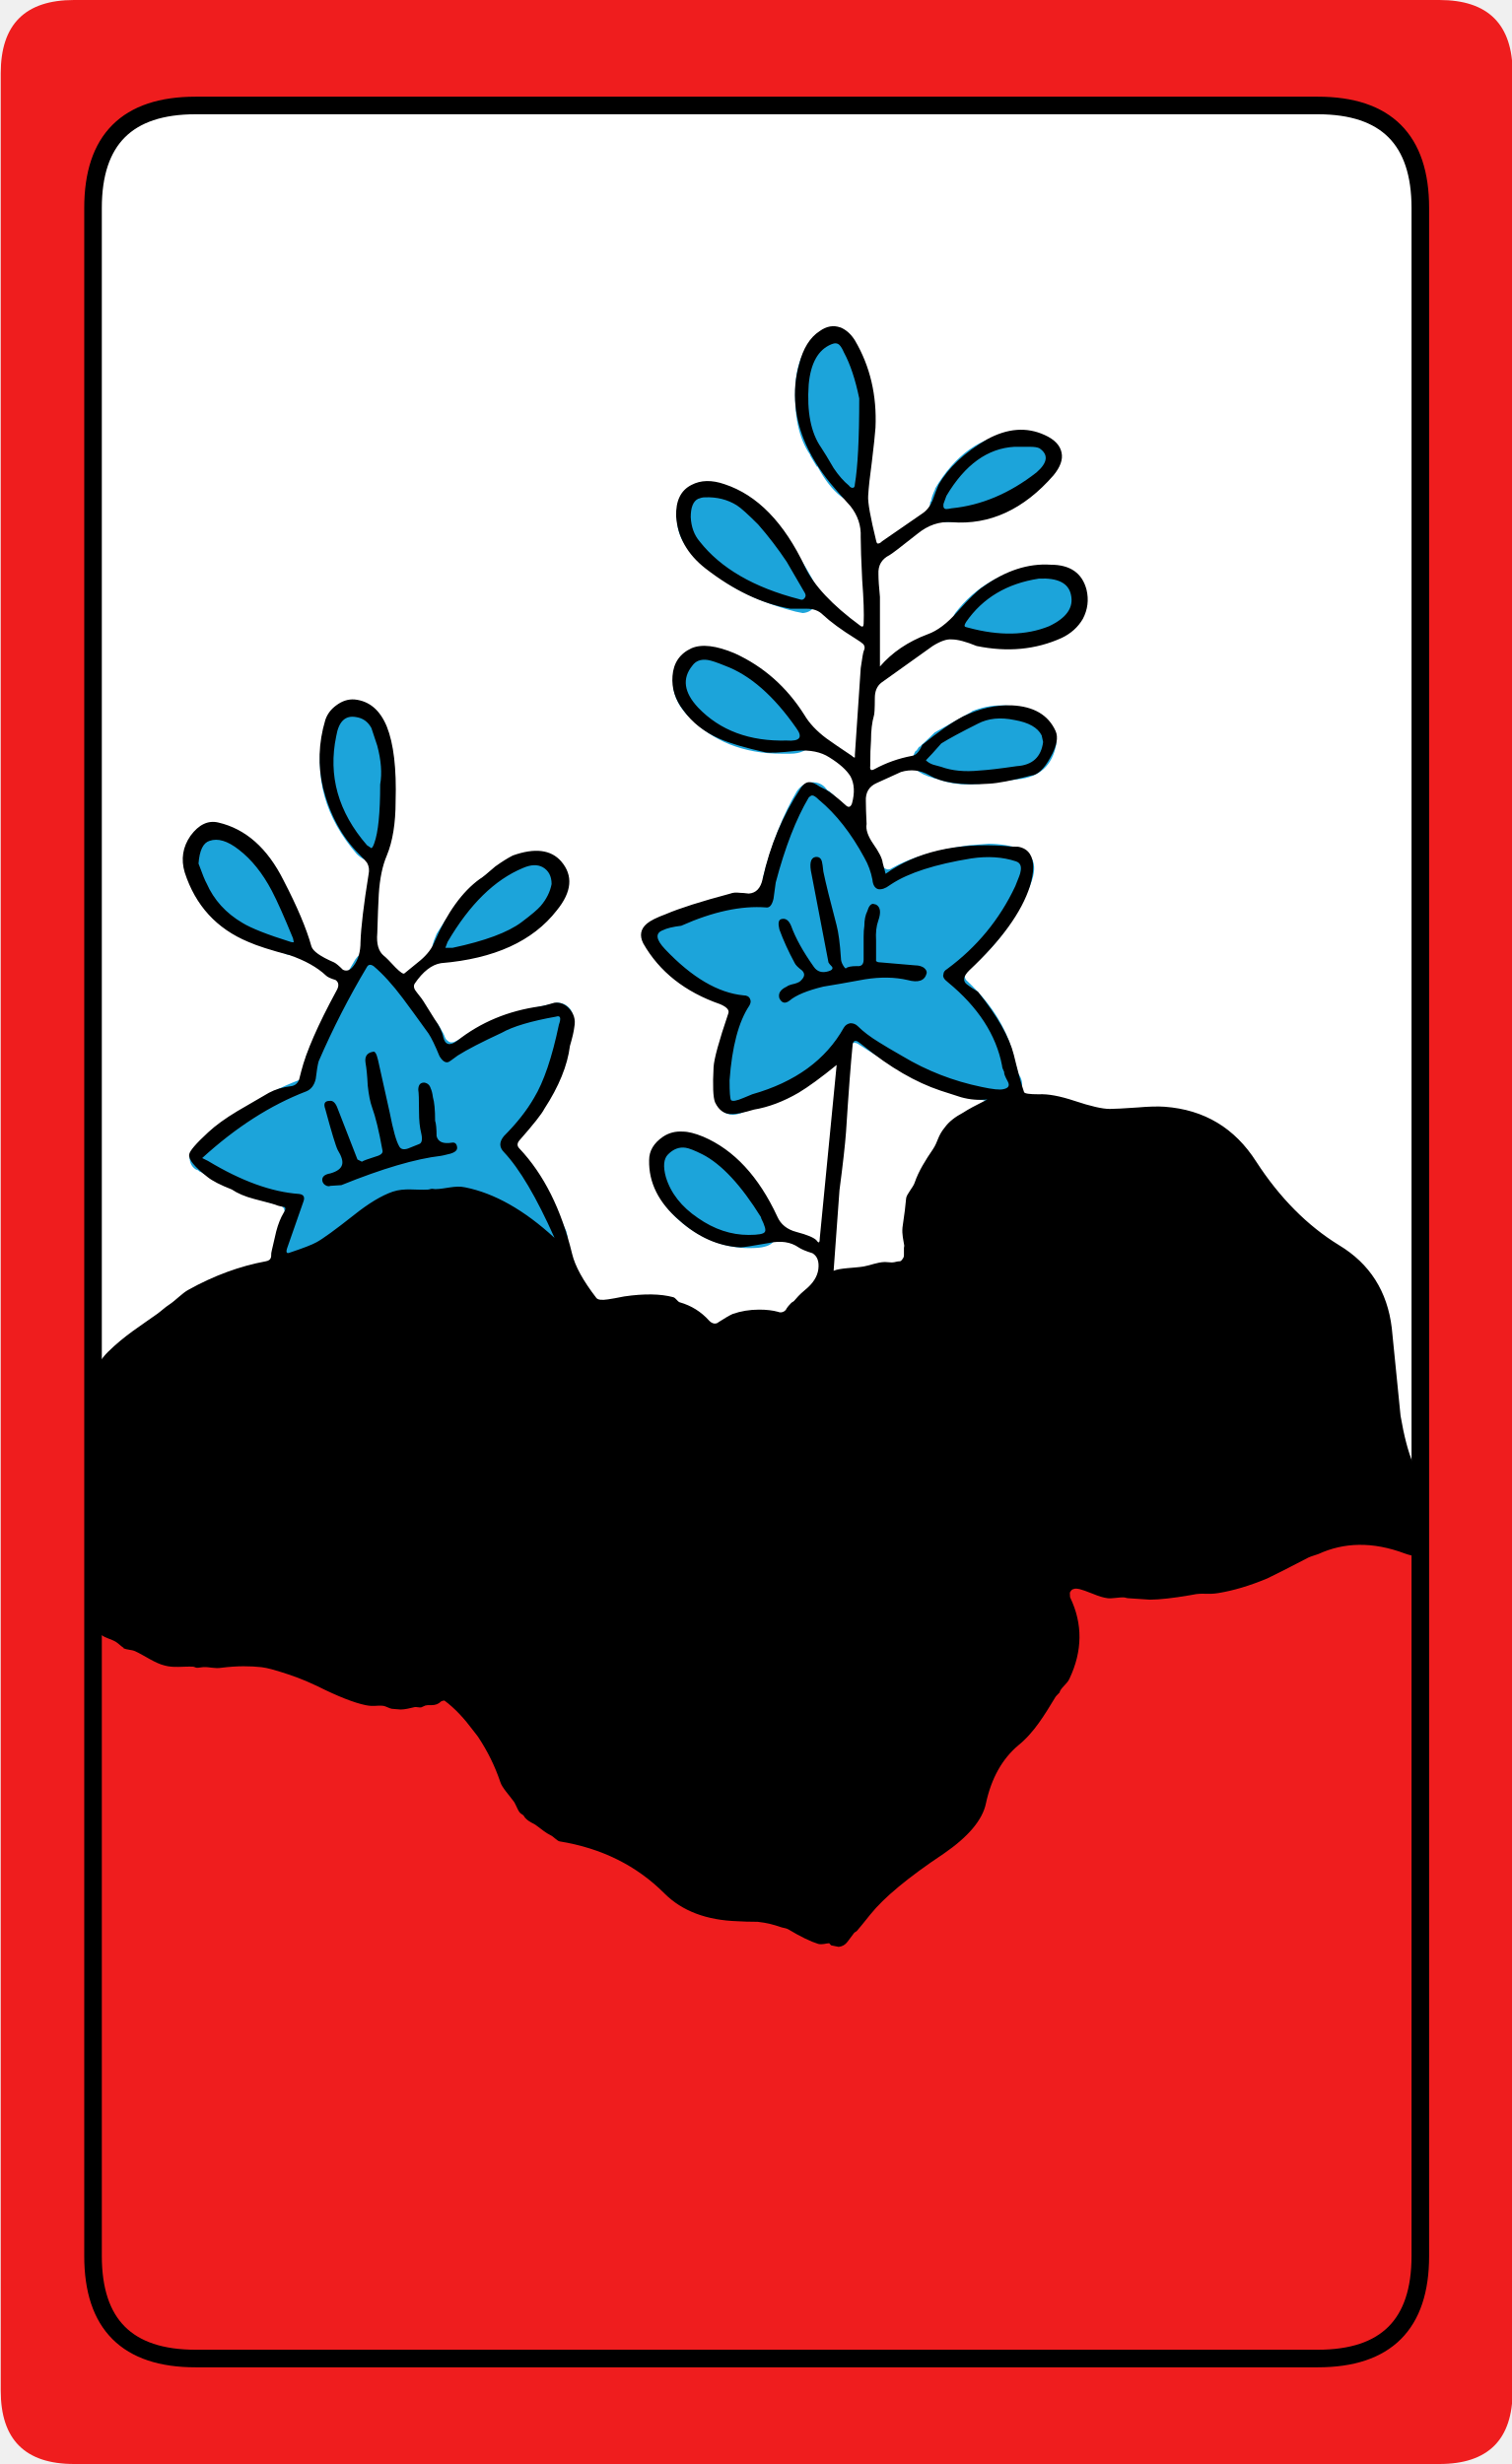
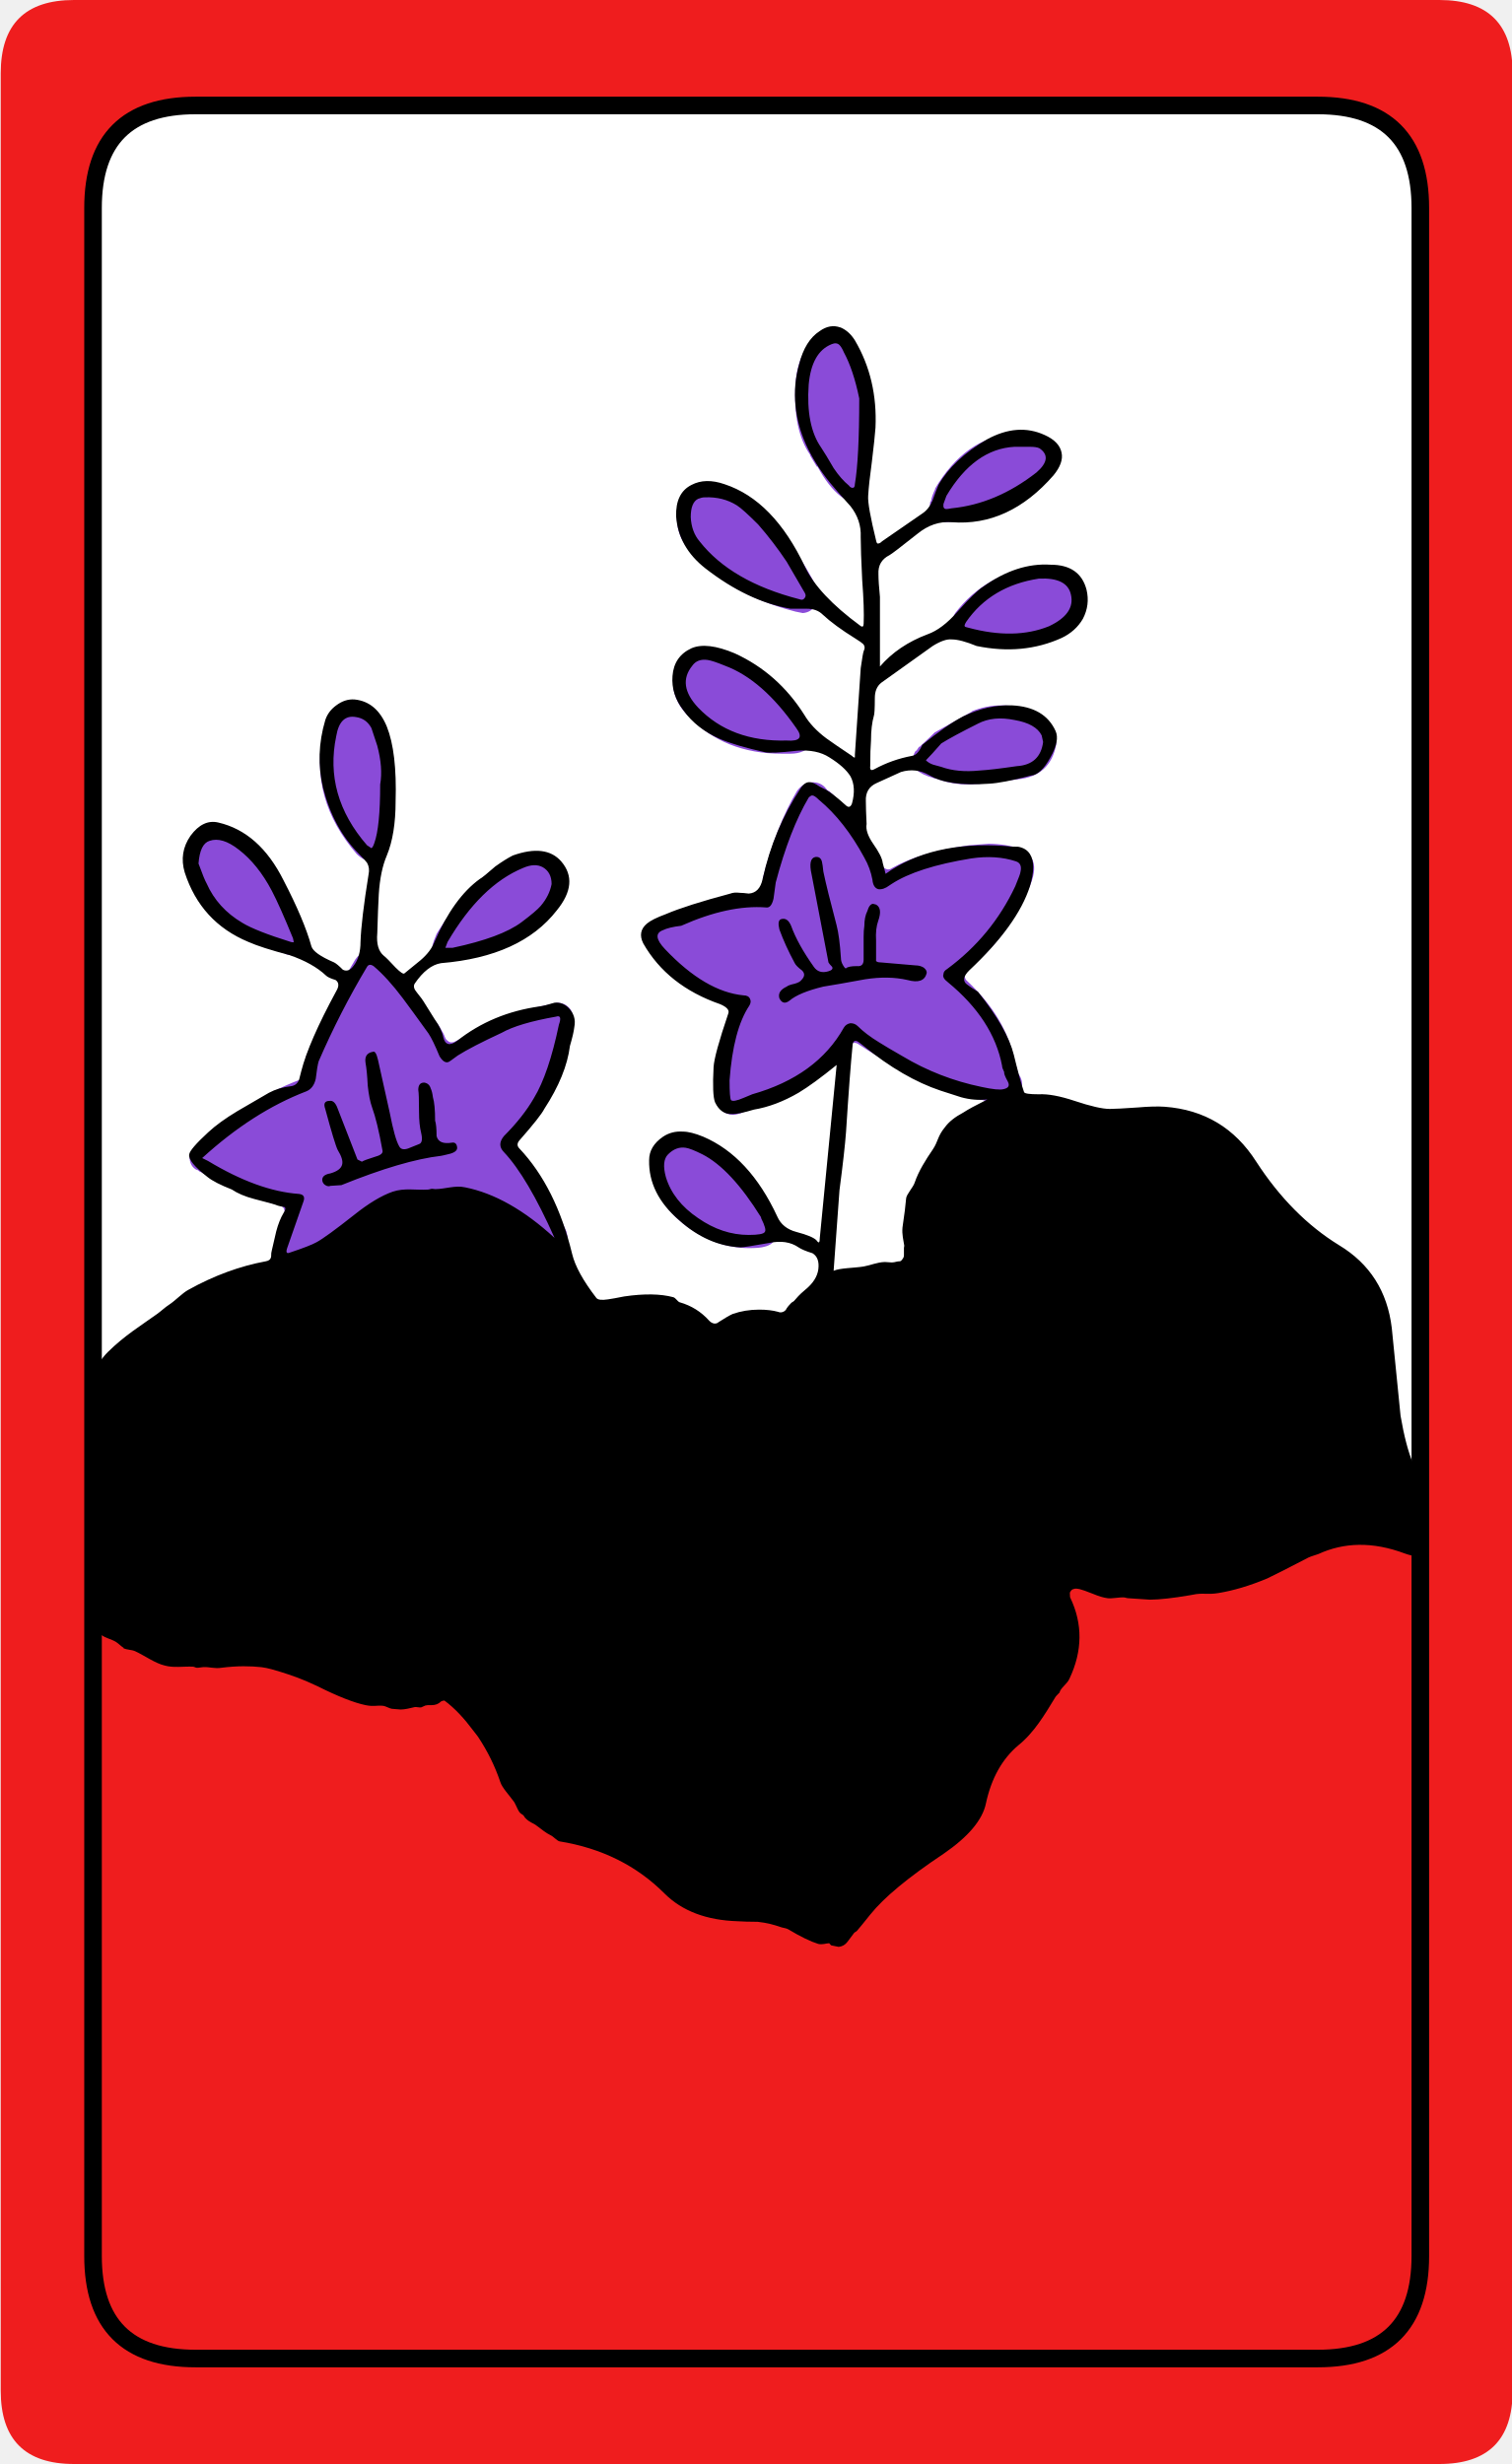
<svg xmlns="http://www.w3.org/2000/svg" width="103.2" height="168.2" preserveAspectRatio="none" version="1.1" viewBox="0 0 103.2 168.2">
  <path d="m13.301 7.199c-4.667 0-7 2.333-7 7v139.8c0 4.667 2.333 7 7 7h76.6c4.667 0 7-2.333 7-7v-139.8c0-4.667-2.333-7-7-7z" fill="#fff" />
-   <path d="m44.551 80.6c0.424 1.29 1.257 2.373 2.5 3.25 1.296 0.893 2.647 1.343 4.05 1.35 0.51 3e-3 0.877-0.03 1.1-0.1 0.35-0.084 0.6-0.267 0.75-0.55 0.113-0.297 0.587-1.334-2.05-4.55-2.734-2.656-6.993-3.153-6.35 0.6zm-9.2-22.2c-2.059 0.868-3.909 2.651-5.55 5.35l-0.2 0.5c0 0.058-0.017 0.108-0.05 0.15-0.079 0.274-0.045 0.524 0.1 0.75 0.846 1.24 5.327-0.625 6.5-1.5 1.979-1.609 4.107-5.601-0.8-5.25zm-13.3-8.35c-0.63 3 0.137 5.75 2.3 8.25 0.333 0.322 0.666 0.489 1 0.5 3.034-1.281 1.123-15.963-3.3-8.75zm23.9-3.15c0.091 0.723 0.441 1.39 1.05 2 1.622 1.698 3.739 2.548 6.35 2.55h0.6c0.691 1.3e-4 1.175-0.233 1.45-0.7-2.531-5.863-8.897-8.261-9.45-3.85zm9.75-5.6c0.225-0.364 0.241-0.764 0.05-1.2-0.458-0.896-0.908-1.663-1.35-2.3-4.773-7.045-7.834-4.28-8.1-3.25-0.244 1.116-0.011 2.099 0.7 2.95h0.05c1.608 2.008 4.024 3.424 7.25 4.25l0.5 0.1c0.399-0.032 0.699-0.232 0.9-0.6v0.05m14.8 17.45c-0.159-0.353-0.443-0.619-0.85-0.8-0.644-0.226-1.361-0.342-2.15-0.35l-1.35 0.1c-2.24 0.318-3.99 0.835-5.25 1.55-0.086 0.068-0.186 0.102-0.3 0.1-0.075-7e-3 -0.158-0.041-0.25-0.1-0.063-0.05-0.113-0.116-0.15-0.2l-0.4-0.95v0.05c-0.903-1.663-1.97-3.046-3.2-4.15h-0.05c-0.053-0.037-0.103-0.087-0.15-0.15-0.234-0.304-0.55-0.454-0.95-0.45-0.423 0.01-0.773 0.21-1.05 0.6-0.928 1.545-1.712 3.545-2.35 6l0.05-0.05c-0.105 0.425-0.024 1.248-0.024 1.248-4.02 0.532-8.026 2.252-8.026 2.252-0.523 1.708 3.312 4.707 6.126 5.252 0.01 0.097-1.165 1.282-1.226 6.298 0.092 0.72 0.459 1.086 1.1 1.1 0.269-9e-3 0.586-0.109 0.95-0.3 0 0 5.132-2.059 6.9-4.4 0.072-0.101 0.172-0.168 0.3-0.2 0.135-0.025 0.252-9e-3 0.35 0.05 0.311 0.218 0.928 0.602 1.85 1.15l0.7 0.45c1.754 1.082 3.671 1.815 5.75 2.2l0.25 0.05c0.415 0.128 0.782 0.194 1.1 0.2h0.05l0.45-0.05c0.467-0.122 0.766-0.356 0.9-0.7 0.025-1.3e-4 0.042-0.017 0.05-0.05 0.187-0.378 0.153-0.761-0.1-1.15-0.063-0.067-0.096-0.15-0.1-0.25-0.01-0.108-0.076-0.325-0.2-0.65 0.01-0.017 0.01-0.034 0-0.05-0.387-1.966-1.47-3.782-3.25-5.45-0.065-0.053-0.115-0.137-0.15-0.25-0.011-0.076-0.011-0.159 0-0.25 0.052-0.099 0.119-0.182 0.2-0.25 1.755-1.402 3.105-3.169 4.05-5.3l0.05-0.15c0.024-0.016 0.041-0.033 0.05-0.05 0.384-0.822 0.484-1.472 0.3-1.95m-0.05-10.2c-0.638-0.271-1.321-0.404-2.05-0.4-0.712-2e-3 -1.395 0.131-2.05 0.4-0.016 0.026-0.033 0.042-0.05 0.05l-2.5 1.4c-0.115 0.12-0.465 0.453-1.05 1v-0.05l-0.2 0.3h-0.05c-0.145 0.233-0.212 0.467-0.2 0.7v0.05c-0.01 0.233 0.077 0.416 0.25 0.55 0.28 0.24 0.663 0.423 1.15 0.55h-0.05l0.2 0.05h0.05c0.694 0.265 1.411 0.399 2.15 0.4 0.482-3e-3 1.165-0.069 2.05-0.2h0.05c0.3-0.033 0.734-0.083 1.3-0.15 1.497-0.136 2.381-0.936 2.65-2.4-0.038-1.101-0.696-1.712-1.65-2.25m1.45-5c2.527-1.075 2.74-5.228-1.15-4.9-2.332 0.343-4.182 1.41-5.55 3.2-0.233 0.406-0.317 0.806-0.25 1.2 2.112 0.675 4.13 1.583 6.95 0.5zm-51.3 30c-0.056 0.108-0.139 0.175-0.25 0.2-2.333 0.899-4.717 2.432-7.15 4.6h0.05c-0.251 0.246-0.351 0.512-0.3 0.8 0.04 0.317 0.19 0.55 0.45 0.7 0.033 8e-3 0.049 8e-3 0.05 0l0.15 0.1 0.05 0.05h0.05c2.011 1.179 3.794 1.929 5.35 2.25 0.096 0.026 0.179 0.076 0.25 0.15 0.065 0.062 0.098 0.129 0.1 0.2 0.043 0.109 0.043 0.209 0 0.3-0.4 1.13-0.862 1.985-0.55 3.1l19.5-0.75c0.395-0.3 0.495-0.683 0.3-1.15l0.05 0.05c-1.208-2.673-2.308-4.573-3.3-5.7-0.99-0.818 2.606-3.005 3.6-8.45 0.186-0.41 0.153-0.794-0.1-1.15-0.229-0.263-0.512-0.396-0.85-0.4l-1.6 0.35-2.7 0.95-2.7 1.35c-0.079 0.046-0.179 0.063-0.3 0.05-0.079-0.014-0.162-0.064-0.25-0.15-0.059-0.051-0.109-0.135-0.15-0.25-0.021-0.094-0.154-0.344-0.4-0.75l-1.05-1.35-3.65-3.75c-0.392 0.014-0.725 0.214-1 0.6-1.264 2.102-2.381 4.302-3.35 6.6l-0.3 1.45m-7.35-12.85c1.045 2.376 3.021 3.448 6.25 4.4 0.026 0.023 0.043 0.04 0.05 0.05l0.55 0.1c1.517-0.24-0.246-3.201-1.15-5.45-3.138-4.796-7.427-3.825-5.7 0.9zm55.9-31.1c-2.187 0.178-3.97 1.445-5.35 3.8l0.05-0.05c-0.168 0.348-0.268 0.632-0.3 0.85-0.01 0.024-0.024 0.041-0.05 0.05-0.076 0.407-0.01 0.741 0.2 1 0.225 0.258 0.508 0.392 0.85 0.4h0.05l0.5-0.05c5.792-0.628 10.762-6 4.05-6zm-12.75-6.95c-1.281 0.576-1.981 1.76-2.1 3.55-0.128 2.085 0.205 3.702 1 4.85v0.05l0.45 0.75h0.05c0.488 0.897 1.004 1.563 1.55 2 0.281 0.231 0.564 0.348 0.85 0.35 1.979 0.386 2.056-12.926-1.8-11.55z" fill="#1ca4da" />
+   <path d="m44.551 80.6c0.424 1.29 1.257 2.373 2.5 3.25 1.296 0.893 2.647 1.343 4.05 1.35 0.51 3e-3 0.877-0.03 1.1-0.1 0.35-0.084 0.6-0.267 0.75-0.55 0.113-0.297 0.587-1.334-2.05-4.55-2.734-2.656-6.993-3.153-6.35 0.6zm-9.2-22.2c-2.059 0.868-3.909 2.651-5.55 5.35l-0.2 0.5c0 0.058-0.017 0.108-0.05 0.15-0.079 0.274-0.045 0.524 0.1 0.75 0.846 1.24 5.327-0.625 6.5-1.5 1.979-1.609 4.107-5.601-0.8-5.25zm-13.3-8.35c-0.63 3 0.137 5.75 2.3 8.25 0.333 0.322 0.666 0.489 1 0.5 3.034-1.281 1.123-15.963-3.3-8.75zm23.9-3.15c0.091 0.723 0.441 1.39 1.05 2 1.622 1.698 3.739 2.548 6.35 2.55h0.6c0.691 1.3e-4 1.175-0.233 1.45-0.7-2.531-5.863-8.897-8.261-9.45-3.85zm9.75-5.6c0.225-0.364 0.241-0.764 0.05-1.2-0.458-0.896-0.908-1.663-1.35-2.3-4.773-7.045-7.834-4.28-8.1-3.25-0.244 1.116-0.011 2.099 0.7 2.95h0.05c1.608 2.008 4.024 3.424 7.25 4.25l0.5 0.1c0.399-0.032 0.699-0.232 0.9-0.6v0.05m14.8 17.45c-0.159-0.353-0.443-0.619-0.85-0.8-0.644-0.226-1.361-0.342-2.15-0.35l-1.35 0.1c-2.24 0.318-3.99 0.835-5.25 1.55-0.086 0.068-0.186 0.102-0.3 0.1-0.075-7e-3 -0.158-0.041-0.25-0.1-0.063-0.05-0.113-0.116-0.15-0.2l-0.4-0.95v0.05c-0.903-1.663-1.97-3.046-3.2-4.15h-0.05c-0.053-0.037-0.103-0.087-0.15-0.15-0.234-0.304-0.55-0.454-0.95-0.45-0.423 0.01-0.773 0.21-1.05 0.6-0.928 1.545-1.712 3.545-2.35 6l0.05-0.05c-0.105 0.425-0.024 1.248-0.024 1.248-4.02 0.532-8.026 2.252-8.026 2.252-0.523 1.708 3.312 4.707 6.126 5.252 0.01 0.097-1.165 1.282-1.226 6.298 0.092 0.72 0.459 1.086 1.1 1.1 0.269-9e-3 0.586-0.109 0.95-0.3 0 0 5.132-2.059 6.9-4.4 0.072-0.101 0.172-0.168 0.3-0.2 0.135-0.025 0.252-9e-3 0.35 0.05 0.311 0.218 0.928 0.602 1.85 1.15l0.7 0.45c1.754 1.082 3.671 1.815 5.75 2.2l0.25 0.05c0.415 0.128 0.782 0.194 1.1 0.2h0.05l0.45-0.05c0.467-0.122 0.766-0.356 0.9-0.7 0.025-1.3e-4 0.042-0.017 0.05-0.05 0.187-0.378 0.153-0.761-0.1-1.15-0.063-0.067-0.096-0.15-0.1-0.25-0.01-0.108-0.076-0.325-0.2-0.65 0.01-0.017 0.01-0.034 0-0.05-0.387-1.966-1.47-3.782-3.25-5.45-0.065-0.053-0.115-0.137-0.15-0.25-0.011-0.076-0.011-0.159 0-0.25 0.052-0.099 0.119-0.182 0.2-0.25 1.755-1.402 3.105-3.169 4.05-5.3l0.05-0.15c0.024-0.016 0.041-0.033 0.05-0.05 0.384-0.822 0.484-1.472 0.3-1.95m-0.05-10.2c-0.638-0.271-1.321-0.404-2.05-0.4-0.712-2e-3 -1.395 0.131-2.05 0.4-0.016 0.026-0.033 0.042-0.05 0.05l-2.5 1.4c-0.115 0.12-0.465 0.453-1.05 1v-0.05l-0.2 0.3h-0.05c-0.145 0.233-0.212 0.467-0.2 0.7v0.05c-0.01 0.233 0.077 0.416 0.25 0.55 0.28 0.24 0.663 0.423 1.15 0.55h-0.05l0.2 0.05h0.05c0.694 0.265 1.411 0.399 2.15 0.4 0.482-3e-3 1.165-0.069 2.05-0.2h0.05c0.3-0.033 0.734-0.083 1.3-0.15 1.497-0.136 2.381-0.936 2.65-2.4-0.038-1.101-0.696-1.712-1.65-2.25m1.45-5c2.527-1.075 2.74-5.228-1.15-4.9-2.332 0.343-4.182 1.41-5.55 3.2-0.233 0.406-0.317 0.806-0.25 1.2 2.112 0.675 4.13 1.583 6.95 0.5zm-51.3 30c-0.056 0.108-0.139 0.175-0.25 0.2-2.333 0.899-4.717 2.432-7.15 4.6h0.05c-0.251 0.246-0.351 0.512-0.3 0.8 0.04 0.317 0.19 0.55 0.45 0.7 0.033 8e-3 0.049 8e-3 0.05 0l0.15 0.1 0.05 0.05h0.05c2.011 1.179 3.794 1.929 5.35 2.25 0.096 0.026 0.179 0.076 0.25 0.15 0.065 0.062 0.098 0.129 0.1 0.2 0.043 0.109 0.043 0.209 0 0.3-0.4 1.13-0.862 1.985-0.55 3.1l19.5-0.75c0.395-0.3 0.495-0.683 0.3-1.15l0.05 0.05c-1.208-2.673-2.308-4.573-3.3-5.7-0.99-0.818 2.606-3.005 3.6-8.45 0.186-0.41 0.153-0.794-0.1-1.15-0.229-0.263-0.512-0.396-0.85-0.4l-1.6 0.35-2.7 0.95-2.7 1.35c-0.079 0.046-0.179 0.063-0.3 0.05-0.079-0.014-0.162-0.064-0.25-0.15-0.059-0.051-0.109-0.135-0.15-0.25-0.021-0.094-0.154-0.344-0.4-0.75l-1.05-1.35-3.65-3.75c-0.392 0.014-0.725 0.214-1 0.6-1.264 2.102-2.381 4.302-3.35 6.6l-0.3 1.45m-7.35-12.85c1.045 2.376 3.021 3.448 6.25 4.4 0.026 0.023 0.043 0.04 0.05 0.05l0.55 0.1c1.517-0.24-0.246-3.201-1.15-5.45-3.138-4.796-7.427-3.825-5.7 0.9zm55.9-31.1c-2.187 0.178-3.97 1.445-5.35 3.8l0.05-0.05c-0.168 0.348-0.268 0.632-0.3 0.85-0.01 0.024-0.024 0.041-0.05 0.05-0.076 0.407-0.01 0.741 0.2 1 0.225 0.258 0.508 0.392 0.85 0.4h0.05l0.5-0.05c5.792-0.628 10.762-6 4.05-6zm-12.75-6.95c-1.281 0.576-1.981 1.76-2.1 3.55-0.128 2.085 0.205 3.702 1 4.85v0.05l0.45 0.75h0.05c0.488 0.897 1.004 1.563 1.55 2 0.281 0.231 0.564 0.348 0.85 0.35 1.979 0.386 2.056-12.926-1.8-11.55z" fill="#8a4bd8" />
  <path d="m2.539 108.3s-0.308 57.35-0.301 57.35h97.352l-0.701-61.75z" fill="#ef1d1e" />
  <path d="m57.352 22.35c-0.467-0.167-0.934-0.083-1.4 0.25-0.667 0.433-1.134 1.183-1.4 2.25-0.267 0.933-0.35 1.883-0.25 2.85 0.167 1.767 0.95 3.517 2.35 5.25 0.3 0.367 0.767 0.902 1.4 1.602 0.5 0.633 0.733 1.333 0.699 2.1 0 0.633 0.035 1.616 0.102 2.949 0.1 1.3 0.129 2.284 0.1 2.951 0 0.233-0.083 0.282-0.25 0.148-1.9-1.4-3.15-2.733-3.75-4-1.433-3.033-3.267-4.915-5.5-5.648-0.867-0.3-1.617-0.284-2.25 0.049-0.733 0.367-1.084 1.084-1.051 2.15 0.1 1.4 0.767 2.584 2 3.551 1.933 1.5 3.868 2.417 5.801 2.75h1.1c0.467 0 0.833 0.132 1.1 0.398 0.533 0.5 1.283 1.05 2.25 1.65 0.267 0.167 0.433 0.283 0.5 0.35 0.133 0.133 0.149 0.3 0.051 0.5-0.033 0.067-0.101 0.45-0.201 1.15l-0.398 5.9v0.199c-0.033 0.033-0.101 3e-4 -0.201-0.1-0.8-0.533-1.383-0.933-1.75-1.199-0.667-0.5-1.167-1.033-1.5-1.6-1.2-1.9-2.783-3.301-4.75-4.201-1.267-0.533-2.249-0.65-2.949-0.35-0.8 0.367-1.234 1-1.301 1.9-0.067 0.833 0.183 1.616 0.75 2.35 0.6 0.833 1.433 1.483 2.5 1.949 0.7 0.3 1.718 0.6 3.051 0.9 0.3 0.067 1.032 0.034 2.199-0.1 0.9-0.067 1.635 0.083 2.201 0.449 0.7 0.433 1.183 0.867 1.449 1.301 0.267 0.5 0.301 1.116 0.102 1.85-0.1 0.267-0.249 0.3-0.449 0.1-0.667-0.6-1.151-0.966-1.451-1.1l-0.299-0.15c-0.3-0.2-0.517-0.299-0.65-0.299-0.233-0.033-0.45 0.1-0.65 0.4-1.233 1.867-2.1 3.933-2.6 6.199-0.133 0.633-0.449 0.967-0.949 1-0.267-0.033-0.468-0.051-0.602-0.051-0.267-0.033-0.482-0.016-0.648 0.051-2 0.533-3.467 1-4.4 1.4-0.633 0.233-1.067 0.45-1.301 0.65-0.433 0.367-0.517 0.816-0.25 1.35 1.1 1.933 2.85 3.317 5.25 4.15 0.467 0.2 0.651 0.415 0.551 0.648-0.633 1.867-0.967 3.084-1 3.65-0.067 1.267-0.034 2.067 0.1 2.4 0.267 0.567 0.666 0.834 1.199 0.801 0.3 0 0.784-0.101 1.451-0.301 1-0.167 2.016-0.55 3.049-1.15 0.667-0.4 1.535-1.034 2.602-1.9l-1.15 11.801c0 0.333-0.068 0.399-0.201 0.199-0.167-0.2-0.632-0.4-1.399-0.6-0.633-0.167-1.067-0.515-1.301-1.049-1.267-2.733-2.951-4.551-5.051-5.451-0.567-0.233-1.032-0.35-1.399-0.35-0.5-0.033-0.952 0.083-1.351 0.35-0.633 0.433-0.949 0.966-0.949 1.6-0.033 1.533 0.651 2.902 2.051 4.102 1.3 1.167 2.699 1.783 4.199 1.85 0.167 0 0.816-0.101 1.949-0.301 0.8-0.167 1.467-0.066 2 0.301 0.2 0.133 0.518 0.267 0.951 0.4 0.333 0.2 0.467 0.566 0.4 1.1-0.067 0.5-0.367 0.967-0.9 1.4-0.414 0.345-0.568 0.542-0.76 0.76-0.058 0.059-0.137 0.078-0.193 0.139-0.148 0.152-0.247 0.27-0.299 0.352-0.054 0.123-0.137 0.207-0.25 0.25-0.115 0.052-0.231 0.052-0.35 0-0.359-0.1-0.793-0.15-1.301-0.15-0.637 2e-3 -1.238 0.101-1.801 0.299-0.224 0.103-0.54 0.287-0.949 0.551-0.081 0.076-0.182 0.109-0.301 0.1-0.128-0.019-0.244-0.085-0.35-0.199-0.546-0.608-1.213-1.025-2-1.25 0-6.4e-4 -0.01 6.4e-4 -0.01 0-0.171-0.076-0.257-0.294-0.439-0.35-0.867-0.233-1.983-0.251-3.35-0.051-0.5 0.1-0.868 0.166-1.102 0.199-0.433 0.067-0.699 0.034-0.799-0.1-0.9-1.167-1.45-2.167-1.65-3-0.733-3.033-1.933-5.433-3.6-7.199-0.167-0.167-0.167-0.351 0-0.551 0.967-1.1 1.532-1.817 1.699-2.15 1-1.533 1.583-2.966 1.75-4.299 0.167-0.567 0.268-1.001 0.301-1.301 0.1-0.5-0.034-0.932-0.4-1.299-0.267-0.267-0.583-0.385-0.949-0.352-0.433 0.133-0.767 0.217-1 0.25-2.167 0.3-4.05 1.085-5.65 2.352-0.5 0.367-0.818 0.283-0.951-0.25-0.067-0.367-0.266-0.783-0.6-1.25-0.4-0.633-0.65-1.034-0.75-1.201-0.033-0.067-0.182-0.266-0.449-0.6-0.2-0.233-0.25-0.433-0.15-0.6 0.567-0.833 1.167-1.3 1.801-1.4 3.633-0.3 6.265-1.5 7.898-3.6 1.033-1.267 1.134-2.383 0.301-3.35-0.7-0.8-1.801-0.934-3.301-0.4-0.333 0.167-0.733 0.417-1.199 0.75-0.567 0.5-0.917 0.783-1.051 0.85-1.2 0.867-2.233 2.301-3.1 4.301-0.167 0.433-0.482 0.85-0.949 1.25-0.7 0.567-1.066 0.865-1.1 0.898-0.067 0.067-0.268-0.065-0.602-0.398-0.4-0.433-0.665-0.701-0.799-0.801-0.367-0.3-0.518-0.817-0.451-1.551 0.033-1.167 0.068-2.048 0.102-2.648 0.067-1.067 0.249-1.95 0.549-2.65 0.4-0.967 0.6-2.201 0.6-3.701 0.067-2.233-0.133-3.933-0.6-5.1-0.467-1.133-1.199-1.75-2.199-1.85-0.433-0.033-0.85 0.1-1.25 0.4-0.367 0.267-0.617 0.6-0.75 1-0.467 1.567-0.517 3.117-0.15 4.65 0.467 1.833 1.283 3.333 2.449 4.5 0.3 0.3 0.484 0.5 0.551 0.6 0.133 0.233 0.168 0.499 0.102 0.799-0.333 2.067-0.516 3.602-0.549 4.602 0 0.667-0.151 1.2-0.451 1.6-0.233 0.333-0.483 0.432-0.75 0.299-0.267-0.267-0.466-0.433-0.6-0.5-0.933-0.4-1.451-0.766-1.551-1.1-0.333-1.2-0.965-2.7-1.899-4.5-1.1-2.2-2.584-3.516-4.451-3.949-0.7-0.167-1.334 0.134-1.9 0.9-0.533 0.767-0.665 1.6-0.399 2.5 0.733 2.267 2.183 3.85 4.35 4.75 0.6 0.267 1.532 0.565 2.799 0.898 1.067 0.367 1.9 0.834 2.5 1.4 0.1 0.1 0.317 0.201 0.65 0.301 0.233 0.167 0.248 0.417 0.051 0.75-1.267 2.333-2.053 4.149-2.387 5.449l-0.154 0.6c-0.1 0.267-0.292 0.418-0.559 0.451-0.567 0.067-1.067 0.216-1.5 0.449-0.967 0.567-1.684 0.983-2.15 1.25-0.833 0.5-1.5 0.985-2 1.451-0.833 0.767-1.258 1.267-1.291 1.5-0.067 0.333 0.35 0.849 1.25 1.549 0.333 0.267 0.888 0.55 1.654 0.85 0.4 0.267 0.904 0.484 1.537 0.65 0.933 0.233 1.466 0.385 1.6 0.451 0.1 0.033 0.259 0.066 0.459 0.1 0.1 0.067 0.074 0.2-0.059 0.4-0.2 0.333-0.367 0.75-0.5 1.25-0.067 0.3-0.167 0.732-0.301 1.299-0.033 0.1-0.051 0.251-0.051 0.451-0.033 0.167-0.15 0.266-0.35 0.299-1.8 0.333-3.566 0.985-5.299 1.951-0.412 0.222-0.883 0.733-1.307 1.01-0.284 0.183-0.539 0.432-0.816 0.631-1.112 0.802-2.19 1.443-3.377 2.609-0.405 0.405-0.846 1.076-1.273 1.648h-0.031c-0.225 0.275-0.585 0.791-0.857 1.15-0.014 0.021-0.015 0.029-0.029 0.051 0 5e-3 0 6e-3 -0.017 0.012-2.091 4.207-5.383 10.504-1.894 13.338 1.767 1.6 2.984 2.633 3.65 3.1 0.343 0.249 0.676 0.281 1.018 0.49 0.141 0.085 0.396 0.338 0.529 0.41h-0.051c0.278 0.146 0.548 0.098 0.826 0.221 0.675 0.315 1.359 0.823 2.027 0.979 0.596 0.166 1.274 0.048 1.912 0.074 0.093 3e-3 0.19 0.076 0.283 0.076 0.165 9.6e-4 0.279-0.04 0.434-0.047 0.417-0.017 0.787 0.121 1.221 0.047 1.141-0.143 1.99-0.119 2.74-0.041 0.454 0.058 0.885 0.191 1.316 0.324 0.704 0.225 1.402 0.446 2.494 0.967 1.4 0.7 2.499 1.134 3.299 1.301 0.569 0.118 0.76-4e-3 1.225 0.049 0.181 0.035 0.394 0.173 0.572 0.201l0.602 0.049c0.269-4e-3 0.604-0.076 0.957-0.166 0.103-0.022 0.355 0.049 0.445 0.018 0.031-0.01 0.211-0.095 0.281-0.125l0.164-0.025c0.042-2e-3 0.079-2e-3 0.103 0h0.15c0.269 3.9e-4 0.486-0.083 0.65-0.25 0.073-0.046 0.153-0.052 0.232-0.066 0.744 0.549 1.372 1.253 1.949 2.025 0.122 0.169 0.285 0.349 0.389 0.514 0.583 0.888 1.092 1.879 1.48 3.027 0.111 0.37 0.606 0.897 0.943 1.359 0.116 0.188 0.241 0.528 0.355 0.689l0.049 0.051c0.067 0.077 0.17 0.112 0.24 0.186 0.059 0.063 0.051 0.099 0.113 0.164 0.33 0.342 0.515 0.314 0.803 0.547 0.309 0.219 0.587 0.473 0.941 0.641 0.179 0.079 0.451 0.395 0.606 0.412 2.867 0.467 5.25 1.651 7.15 3.551 1.2 1.2 2.867 1.834 5 1.9 0.313 0.026 0.833 0.034 1.371 0.039 0.651 0.072 1.119 0.204 1.541 0.352 0.167 0.064 0.39 0.074 0.537 0.158 0.833 0.5 1.517 0.833 2.051 1 0.306 0.064 0.497-0.036 0.748-0.049 0.05 0.047 0.096 0.123 0.148 0.15l0.5 0.1c0.25-0.027 0.451-0.143 0.602-0.35l0.455-0.607c0.065-0.063 0.13-0.071 0.195-0.143 0.2-0.233 0.5-0.602 0.9-1.102 0.933-1.167 2.6-2.548 5-4.148 1.7-1.167 2.667-2.318 2.9-3.451 0.367-1.7 1.099-3.016 2.199-3.949 1.093-0.875 1.812-2.105 2.551-3.316 0.057-0.087 0.195-0.197 0.248-0.283v0.049c0.037-0.06 0.032-0.118 0.066-0.178 0.172-0.311 0.482-0.491 0.633-0.822 0.9-1.9 0.917-3.749 0.053-5.549-0.017-0.017-0.015-0.22-0.023-0.334 0.041-0.082 0.092-0.159 0.174-0.217 0.102-0.045 0.201-0.062 0.299-0.051l0.176 0.025c0.177 0.042 0.462 0.141 0.926 0.326 0.4 0.167 0.733 0.266 1 0.299 0.253 0.045 0.835-0.079 1.123-0.053 0.115 8e-3 0.155 0.047 0.275 0.053l1.5 0.1c0.664-6e-3 1.565-0.105 2.701-0.299l0.443-0.08c0.6-0.073 0.842 0.036 1.508-0.07 1.033-0.167 2.15-0.5 3.35-1 0.522-0.246 1.525-0.758 2.811-1.428 0.253-0.112 0.445-0.15 0.678-0.238 1.737-0.796 3.689-0.867 5.912-0.033 1.2 0.433 2.167 0.183 2.9-0.75 0.3-0.333 0.449-0.702 0.449-1.102 0-0.533-0.283-1.033-0.85-1.5-0.833-0.733-1.484-1.665-1.951-2.799-0.333-0.8-0.616-1.883-0.85-3.25l-0.6-6c-0.3-2.5-1.5-4.384-3.6-5.65-2.167-1.333-4.05-3.233-5.65-5.699-1.467-2.3-3.55-3.55-6.25-3.75-0.467-0.033-1.083-0.018-1.85 0.049-0.967 0.067-1.6 0.1-1.9 0.1-0.5 0-1.3-0.182-2.4-0.549-1-0.333-1.816-0.484-2.449-0.451-0.633 0-0.967-0.048-1-0.148-0.167-0.467-0.401-1.317-0.701-2.551-0.3-1.2-1.116-2.634-2.449-4.301-0.333-0.2-0.583-0.367-0.75-0.5-0.3-0.233-0.25-0.549 0.15-0.949 2.2-2.067 3.584-3.983 4.15-5.75 0.3-1 0.3-1.733 0-2.199-0.167-0.267-0.434-0.433-0.801-0.5-0.4 0-0.7-0.018-0.9-0.051-3.333-0.233-6.05 0.4-8.15 1.9l-0.199-0.75c-0.033-0.3-0.25-0.734-0.65-1.301-0.367-0.533-0.516-0.983-0.449-1.35-0.033-0.667-0.051-1.184-0.051-1.551-0.033-0.6 0.217-1.017 0.75-1.25l1.648-0.75c0.667-0.2 1.3-0.132 1.9 0.201 0.867 0.533 2.233 0.733 4.1 0.6 0.633-0.033 1.585-0.217 2.852-0.551 0.467-0.033 0.916-0.45 1.35-1.25 0.433-0.767 0.55-1.365 0.35-1.799-0.5-1.1-1.5-1.683-3-1.75-1.1-0.033-2.201 0.217-3.301 0.75-0.767 0.4-1.699 1.049-2.799 1.949-0.2 0.467-0.434 0.717-0.701 0.75-0.9 0.167-1.749 0.467-2.549 0.9-0.233 0.133-0.334 0.068-0.301-0.199 0-0.767 0.019-1.35 0.053-1.75 0-0.667 0.066-1.234 0.199-1.701 0.033-0.067 0.062-0.466 0.062-1.199 0-0.467 0.149-0.817 0.449-1.051l3.5-2.5c0.533-0.333 0.968-0.483 1.301-0.449 0.4 0 0.966 0.149 1.699 0.449 2.1 0.433 4.034 0.251 5.801-0.549 0.633-0.3 1.116-0.734 1.449-1.301 0.333-0.633 0.417-1.3 0.25-2-0.3-1.133-1.116-1.699-2.449-1.699-1.533-0.1-3.068 0.4-4.602 1.5-0.367 0.233-0.95 0.799-1.75 1.699-0.7 0.8-1.382 1.317-2.049 1.551-1.333 0.5-2.417 1.233-3.25 2.199v-4.75c-0.067-0.667-0.102-1.184-0.102-1.551-0.033-0.6 0.217-1.032 0.75-1.299 0.133-0.067 0.767-0.551 1.9-1.451 0.733-0.6 1.516-0.866 2.35-0.799 2.6 0.2 4.916-0.868 6.949-3.201 0.467-0.567 0.651-1.082 0.551-1.549-0.1-0.5-0.484-0.901-1.15-1.201-1.233-0.567-2.549-0.466-3.949 0.301-1.533 0.9-2.634 1.933-3.301 3.1-0.1 0.233-0.234 0.584-0.4 1.051-0.167 0.4-0.399 0.7-0.699 0.9l-2.75 1.898c-0.1 0.1-0.183 0.15-0.25 0.15-0.067 0.033-0.117-0.017-0.15-0.15-0.4-1.633-0.586-2.666-0.553-3.1 0.033-0.567 0.117-1.332 0.25-2.299 0.133-1.1 0.217-1.885 0.25-2.352 0.1-2.2-0.363-4.183-1.397-5.949-0.267-0.433-0.6-0.734-1-0.9zm-0.602 1.15c0.233-0.1 0.417-0.083 0.551 0.051 0.1 0.1 0.201 0.267 0.301 0.5 0.433 0.8 0.782 1.848 1.049 3.148 0 2.733-0.099 4.685-0.299 5.852 0 0.167-0.05 0.25-0.15 0.25-0.1 0-0.183-0.05-0.25-0.15-0.367-0.3-0.718-0.701-1.051-1.201-0.367-0.633-0.65-1.098-0.85-1.398-0.7-1-0.983-2.434-0.85-4.301 0.133-1.467 0.649-2.383 1.549-2.75zm12.5 7h1.051c0.3 0 0.517 0.033 0.65 0.1 0.633 0.433 0.566 0.984-0.201 1.65-1.833 1.433-3.765 2.249-5.799 2.449-0.167 0.033-0.283 0.051-0.35 0.051-0.167 0-0.234-0.116-0.201-0.35l0.201-0.551c1.267-2.133 2.815-3.25 4.648-3.35zm-21.148 3.449c0.833-0.033 1.566 0.151 2.199 0.551 0.267 0.167 0.749 0.601 1.449 1.301 0.7 0.8 1.351 1.649 1.951 2.549l1.25 2.15c0.067 0.133 0.049 0.25-0.051 0.35-0.067 0.1-0.183 0.117-0.35 0.051-3.1-0.8-5.367-2.118-6.801-3.951-0.367-0.433-0.566-0.982-0.6-1.648 0-0.667 0.167-1.083 0.5-1.25 0.167-0.067 0.318-0.102 0.451-0.102zm22.799 5.551c1.3-0.067 2.034 0.3 2.201 1.1 0.2 0.867-0.3 1.584-1.5 2.15-1.567 0.633-3.4 0.666-5.5 0.1-0.167-0.033-0.25-0.066-0.25-0.1-0.033-0.033-4e-4 -0.134 0.1-0.301 1.133-1.633 2.783-2.616 4.949-2.949zm-22.6 5.551c0.233 0.033 0.633 0.165 1.199 0.398 1.7 0.633 3.318 2.05 4.852 4.25 0.467 0.633 0.25 0.918-0.65 0.852-2.533 0.067-4.551-0.683-6.051-2.25-0.967-1.033-1.1-1.985-0.4-2.852 0.233-0.333 0.584-0.465 1.051-0.398zm-24 3.898c0.467 0.067 0.817 0.317 1.051 0.75l0.398 1.201c0.267 1 0.335 1.884 0.201 2.65 0 1.933-0.134 3.267-0.4 4-0.067 0.2-0.133 0.316-0.199 0.35l-0.301-0.201c-1.967-2.267-2.666-4.749-2.1-7.449 0.167-1 0.616-1.434 1.35-1.301zm44.949 0.201c0.967 0.167 1.585 0.515 1.852 1.049l0.1 0.451c-0.133 1.033-0.734 1.584-1.801 1.65-1.133 0.167-1.982 0.266-2.549 0.299-1 0.1-1.868 0.017-2.602-0.25l-0.549-0.15c-0.2-0.067-0.367-0.166-0.5-0.299 0.233-0.233 0.582-0.617 1.049-1.15 0.533-0.333 1.367-0.783 2.5-1.35 0.7-0.367 1.533-0.45 2.5-0.25zm-13.799 5.15c0.1 0 0.249 0.099 0.449 0.299 1.167 0.967 2.2 2.284 3.1 3.951 0.267 0.467 0.451 0.967 0.551 1.5 0.033 0.367 0.167 0.582 0.4 0.648 0.233 0.033 0.483-0.05 0.75-0.25l0.15-0.1c1.167-0.767 2.982-1.35 5.449-1.75 1.133-0.167 2.151-0.099 3.051 0.201 0.3 0.1 0.399 0.35 0.299 0.75 0 0.067-0.116 0.383-0.35 0.949-1.067 2.267-2.617 4.15-4.65 5.65-0.167 0.1-0.25 0.216-0.25 0.35-0.067 0.167 0.034 0.351 0.301 0.551 2.067 1.7 3.299 3.599 3.699 5.699 0 0.1 0.05 0.249 0.15 0.449-0.033 0.067 0.05 0.284 0.25 0.65 0.133 0.267 0.033 0.433-0.301 0.5-0.233 0.067-0.733 0.016-1.5-0.15-1.933-0.4-3.732-1.1-5.398-2.1-0.7-0.4-1.235-0.716-1.602-0.949-0.6-0.367-1.083-0.733-1.449-1.1-0.133-0.133-0.3-0.201-0.5-0.201-0.2 0.033-0.349 0.134-0.449 0.301-1.233 2.2-3.317 3.716-6.25 4.549l-0.602 0.25c-0.467 0.2-0.75 0.25-0.85 0.15-0.067-0.1-0.1-0.55-0.1-1.35 0.167-2.3 0.616-4 1.35-5.1 0.1-0.167 0.116-0.318 0.051-0.451-0.067-0.167-0.218-0.25-0.451-0.25-1.733-0.167-3.516-1.215-5.35-3.148-0.633-0.667-0.684-1.101-0.15-1.301 0.267-0.133 0.683-0.234 1.25-0.301 2.167-0.967 4.101-1.383 5.801-1.25 0.233 0.033 0.4-0.166 0.5-0.6 0.067-0.533 0.117-0.9 0.15-1.1 0.633-2.4 1.383-4.334 2.25-5.801 0.1-0.1 0.183-0.148 0.25-0.148zm-41.15 3.1c0.567-0.2 1.233-3.9e-4 2 0.6 0.867 0.667 1.617 1.601 2.25 2.801 0.367 0.7 0.849 1.783 1.449 3.25l0.051 0.25c0 0.033-0.066 0.033-0.199 0-1.6-0.5-2.701-0.934-3.301-1.301-1.133-0.667-1.949-1.566-2.449-2.699-0.1-0.167-0.284-0.618-0.551-1.352 0.067-0.9 0.317-1.415 0.75-1.549zm41.35 1.102c-0.332 0.068-0.416 0.465-0.25 1.197l1.15 6c0.033 0.067 0.117 0.167 0.25 0.301 0.067 0.133-0.017 0.234-0.25 0.301-0.433 0.133-0.767 0.033-1-0.301-0.733-1.033-1.251-1.967-1.551-2.801-0.167-0.4-0.399-0.549-0.699-0.449-0.167 0.067-0.196 0.299-0.1 0.699 0.267 0.733 0.616 1.501 1.049 2.301 0.067 0.133 0.233 0.3 0.5 0.5 0.2 0.2 0.186 0.417-0.049 0.65-0.067 0.1-0.218 0.183-0.451 0.25-0.3 0.067-0.482 0.133-0.549 0.199-0.433 0.2-0.6 0.467-0.5 0.801 0.167 0.333 0.399 0.384 0.699 0.15 0.433-0.367 1.201-0.684 2.301-0.951 0.633-0.1 1.583-0.267 2.85-0.5 1.067-0.167 2.034-0.149 2.9 0.051 0.733 0.2 1.165 0.049 1.299-0.451 0.033-0.133-0.033-0.265-0.199-0.398-0.167-0.1-0.351-0.15-0.551-0.15l-2.35-0.201c-0.267 0-0.383-0.066-0.35-0.199v-1.301c-0.033-0.533 0.017-0.983 0.15-1.35 0.2-0.567 0.15-0.933-0.15-1.1l-0.199-0.051c-0.167 0-0.3 0.167-0.4 0.5-0.133 0.267-0.201 0.6-0.201 1-0.033 0.2-0.049 0.45-0.049 0.75v1.551c0 0.333-0.151 0.483-0.451 0.449-0.4 0-0.65 0.05-0.75 0.15-0.033 0.033-0.099-0.033-0.199-0.199-0.1-0.167-0.15-0.333-0.15-0.5-0.067-1-0.166-1.75-0.299-2.25-0.433-1.633-0.734-2.85-0.9-3.65-0.033-0.333-0.068-0.566-0.102-0.699-0.067-0.232-0.218-0.331-0.449-0.299zm-18.6 0.697c0.4 0.233 0.6 0.617 0.6 1.15-0.1 0.533-0.35 1.033-0.75 1.5-0.2 0.233-0.632 0.6-1.299 1.1-0.933 0.7-2.501 1.283-4.701 1.75h-0.5l0.15-0.398c1.5-2.567 3.217-4.251 5.15-5.051 0.533-0.233 0.983-0.251 1.35-0.051zm-11.551 6.75c0.633 0.533 1.3 1.268 2 2.201 0.4 0.533 0.983 1.334 1.75 2.4 0.2 0.3 0.45 0.816 0.75 1.549 0.2 0.333 0.402 0.467 0.602 0.4 0.033 0 0.248-0.149 0.648-0.449 0.633-0.4 1.633-0.917 3-1.551 0.767-0.433 2.001-0.8 3.701-1.1 0.3-0.1 0.366 0.082 0.199 0.549-0.467 2.233-1.032 3.9-1.699 5-0.5 0.867-1.184 1.735-2.051 2.602-0.333 0.4-0.333 0.766 0 1.1 1.067 1.133 2.218 3.083 3.451 5.85-2.067-1.9-4.102-3.049-6.102-3.449-0.673-0.151-1.362 0.116-2.041 0.123-0.073-1e-3 -0.137-0.024-0.211-0.023-0.1 1.9e-4 -0.186 0.049-0.285 0.053-0.804 0.054-1.6-0.13-2.412 0.146-0.767 0.267-1.65 0.8-2.65 1.6-1.267 1-2.115 1.618-2.549 1.852-0.3 0.167-0.901 0.399-1.801 0.699-0.233 0.1-0.299-7.8e-4 -0.199-0.301l1.1-3.148c0.133-0.333 0.033-0.517-0.301-0.551-1.867-0.133-3.933-0.883-6.199-2.25l-0.4-0.199c2.3-2.1 4.666-3.617 7.1-4.551 0.333-0.133 0.55-0.416 0.65-0.85 0.067-0.567 0.133-0.968 0.199-1.201 0.967-2.233 2.067-4.383 3.301-6.449 0.1-0.167 0.249-0.184 0.449-0.051zm33.051 5.15c0.1 0.067 0.234 0.167 0.4 0.301 1.8 1.467 3.55 2.482 5.25 3.049l1.4 0.451c0.6 0.167 1.199 0.217 1.799 0.15-0.8 0.4-1.35 0.698-1.65 0.898-0.567 0.3-0.983 0.633-1.25 1-0.506 0.61-0.458 0.962-0.82 1.504-0.5 0.732-0.971 1.475-1.248 2.285-0.101 0.311-0.551 0.785-0.58 1.062-0.033 0.433-0.117 1.1-0.25 2-0.042 0.476 0.062 0.843 0.123 1.242-1e-3 0.054-0.029 0.101-0.023 0.156v0.5c-5e-4 0.09-0.034 0.173-0.1 0.25-0.025 0.064-0.088 0.107-0.15 0.15-0.26 0-0.33 0.075-0.572 0.082l-0.478-0.031c-0.53 0.013-0.959 0.221-1.451 0.307-0.658 0.107-1.614 0.098-2.049 0.293l0.4-5.5c0.233-1.767 0.383-3.1 0.449-4 0.167-2.633 0.318-4.616 0.451-5.949 0.033-0.233 0.15-0.301 0.35-0.201zm-33.1 0.701c-0.4 0.067-0.567 0.317-0.5 0.75 0.067 0.367 0.117 0.882 0.15 1.549 0.067 0.633 0.166 1.133 0.299 1.5 0.233 0.633 0.468 1.6 0.701 2.9 0.067 0.2-0.084 0.349-0.451 0.449-0.533 0.167-0.849 0.285-0.949 0.352l-0.301-0.15-1.4-3.6c-0.133-0.3-0.3-0.434-0.5-0.4-0.333 0-0.432 0.182-0.299 0.549 0.433 1.6 0.716 2.534 0.85 2.801 0.267 0.433 0.367 0.767 0.301 1-0.067 0.267-0.334 0.466-0.801 0.6-0.4 0.067-0.584 0.233-0.551 0.5 0.033 0.167 0.134 0.283 0.301 0.35 0.1 0.033 0.183 0.033 0.25 0l0.75-0.049c2.8-1.133 5.067-1.8 6.801-2 0.033 0 0.248-0.05 0.648-0.15 0.333-0.1 0.484-0.249 0.451-0.449-0.033-0.233-0.15-0.334-0.35-0.301-0.6 0.1-0.951-0.049-1.051-0.449 0-0.5-0.033-0.851-0.1-1.051 0-0.733-0.05-1.266-0.15-1.6-0.033-0.267-0.084-0.466-0.15-0.6-0.067-0.233-0.216-0.367-0.449-0.4-0.267 0-0.4 0.167-0.4 0.5 0.033 0.167 0.051 0.667 0.051 1.5 0 0.567 0.048 1.049 0.148 1.449 0.1 0.433 0.052 0.683-0.148 0.75l-0.75 0.301c-0.3 0.1-0.502 0.05-0.602-0.15-0.2-0.333-0.415-1.101-0.648-2.301l-0.801-3.6c-0.1-0.433-0.216-0.616-0.35-0.549zm21.35 6.549c0.233 0.033 0.617 0.184 1.15 0.451 1.3 0.667 2.633 2.099 4 4.299v0.051c0.267 0.533 0.35 0.849 0.25 0.949-0.067 0.133-0.433 0.201-1.1 0.201-1.2 0-2.351-0.384-3.451-1.15-1.133-0.767-1.866-1.701-2.199-2.801-0.2-0.733-0.15-1.249 0.15-1.549 0.367-0.367 0.766-0.518 1.199-0.451z" />
  <g transform="translate(-1113.4 -563.5)">
    <path transform="translate(160.15,84.1)" d="m958.3 479.4c-3.333 0-5 1.667-5 5v158.2c0 3.333 1.667 5 5 5h93.201c3.333 0 5-1.667 5-5v-158.2c0-3.333-1.667-5-5-5zm8.301 7.199h76.6c4.667 0 7 2.333 7 7v139.8c0 4.667-2.333 7-7 7h-76.6c-4.667 0-7-2.333-7-7v-139.8c0-4.667 2.333-7 7-7z" fill="#ef1d1e" />
    <path transform="translate(160.15,84.1)" d="m966.6 486.6c-4.667 0-7 2.333-7 7v139.8c0 4.667 2.333 7 7 7h76.6c4.667 0 7-2.333 7-7v-139.8c0-4.667-2.333-7-7-7z" fill="none" stroke="#000" stroke-width="1.2" />
  </g>
</svg>
